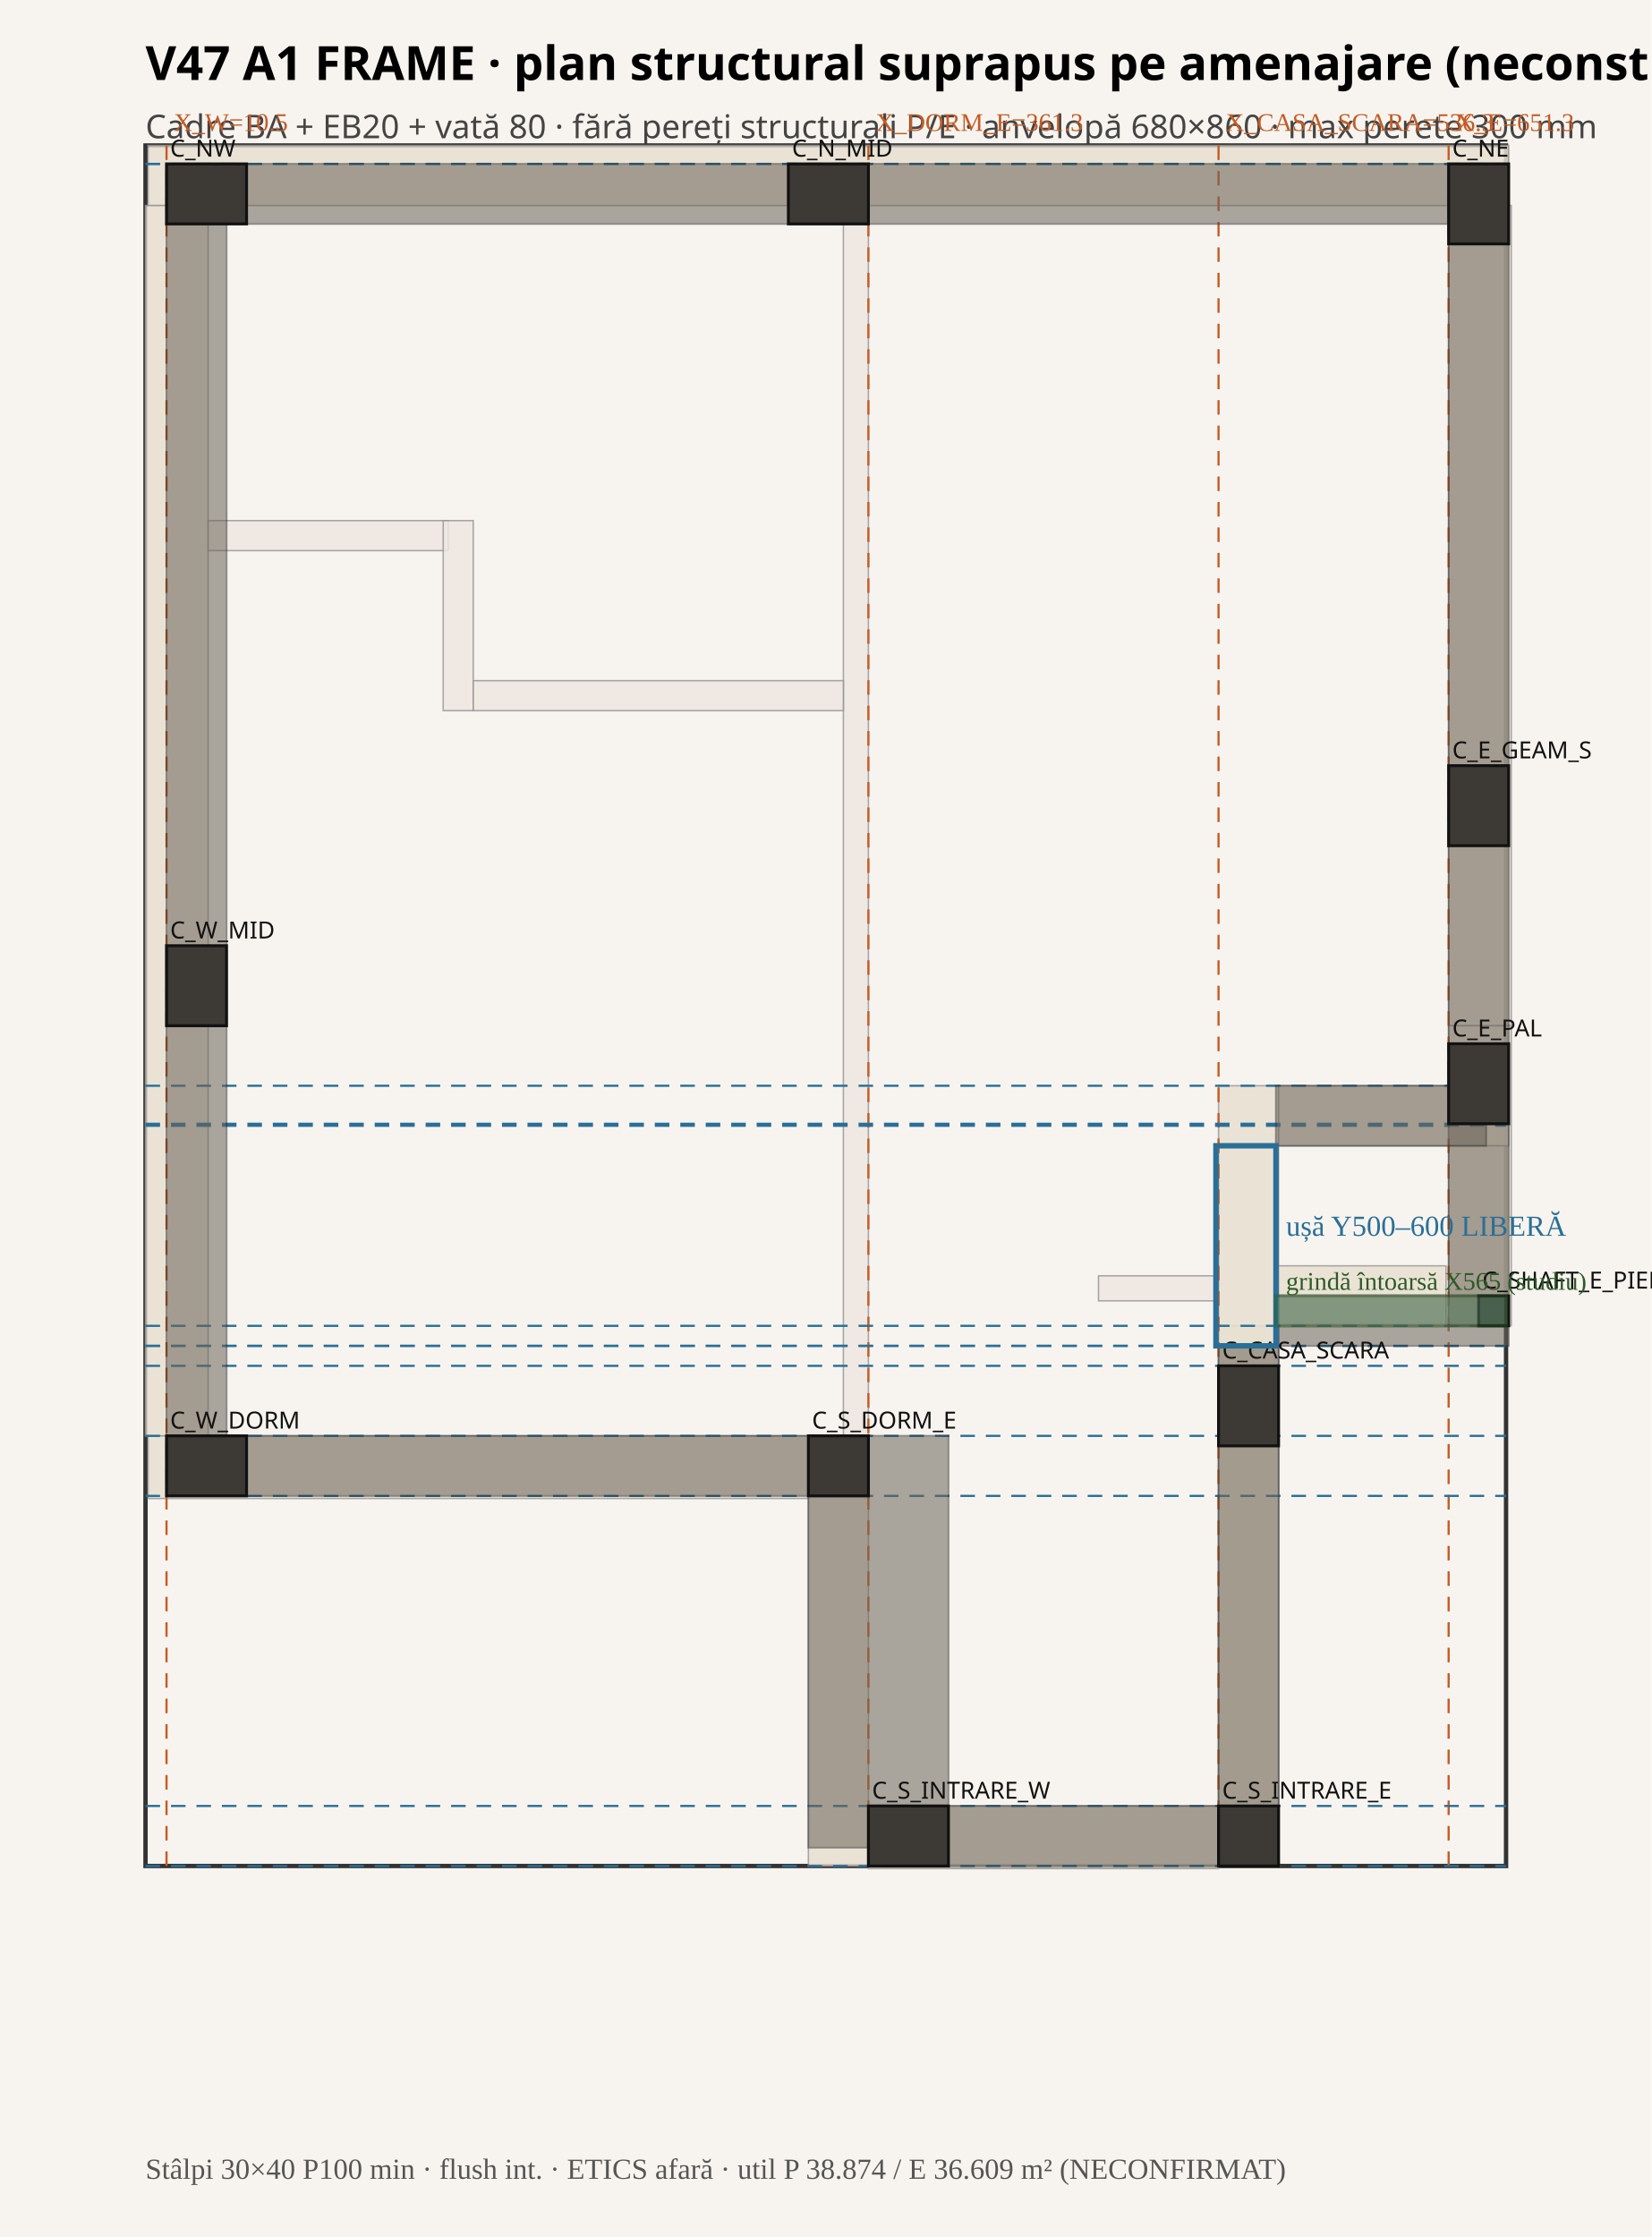
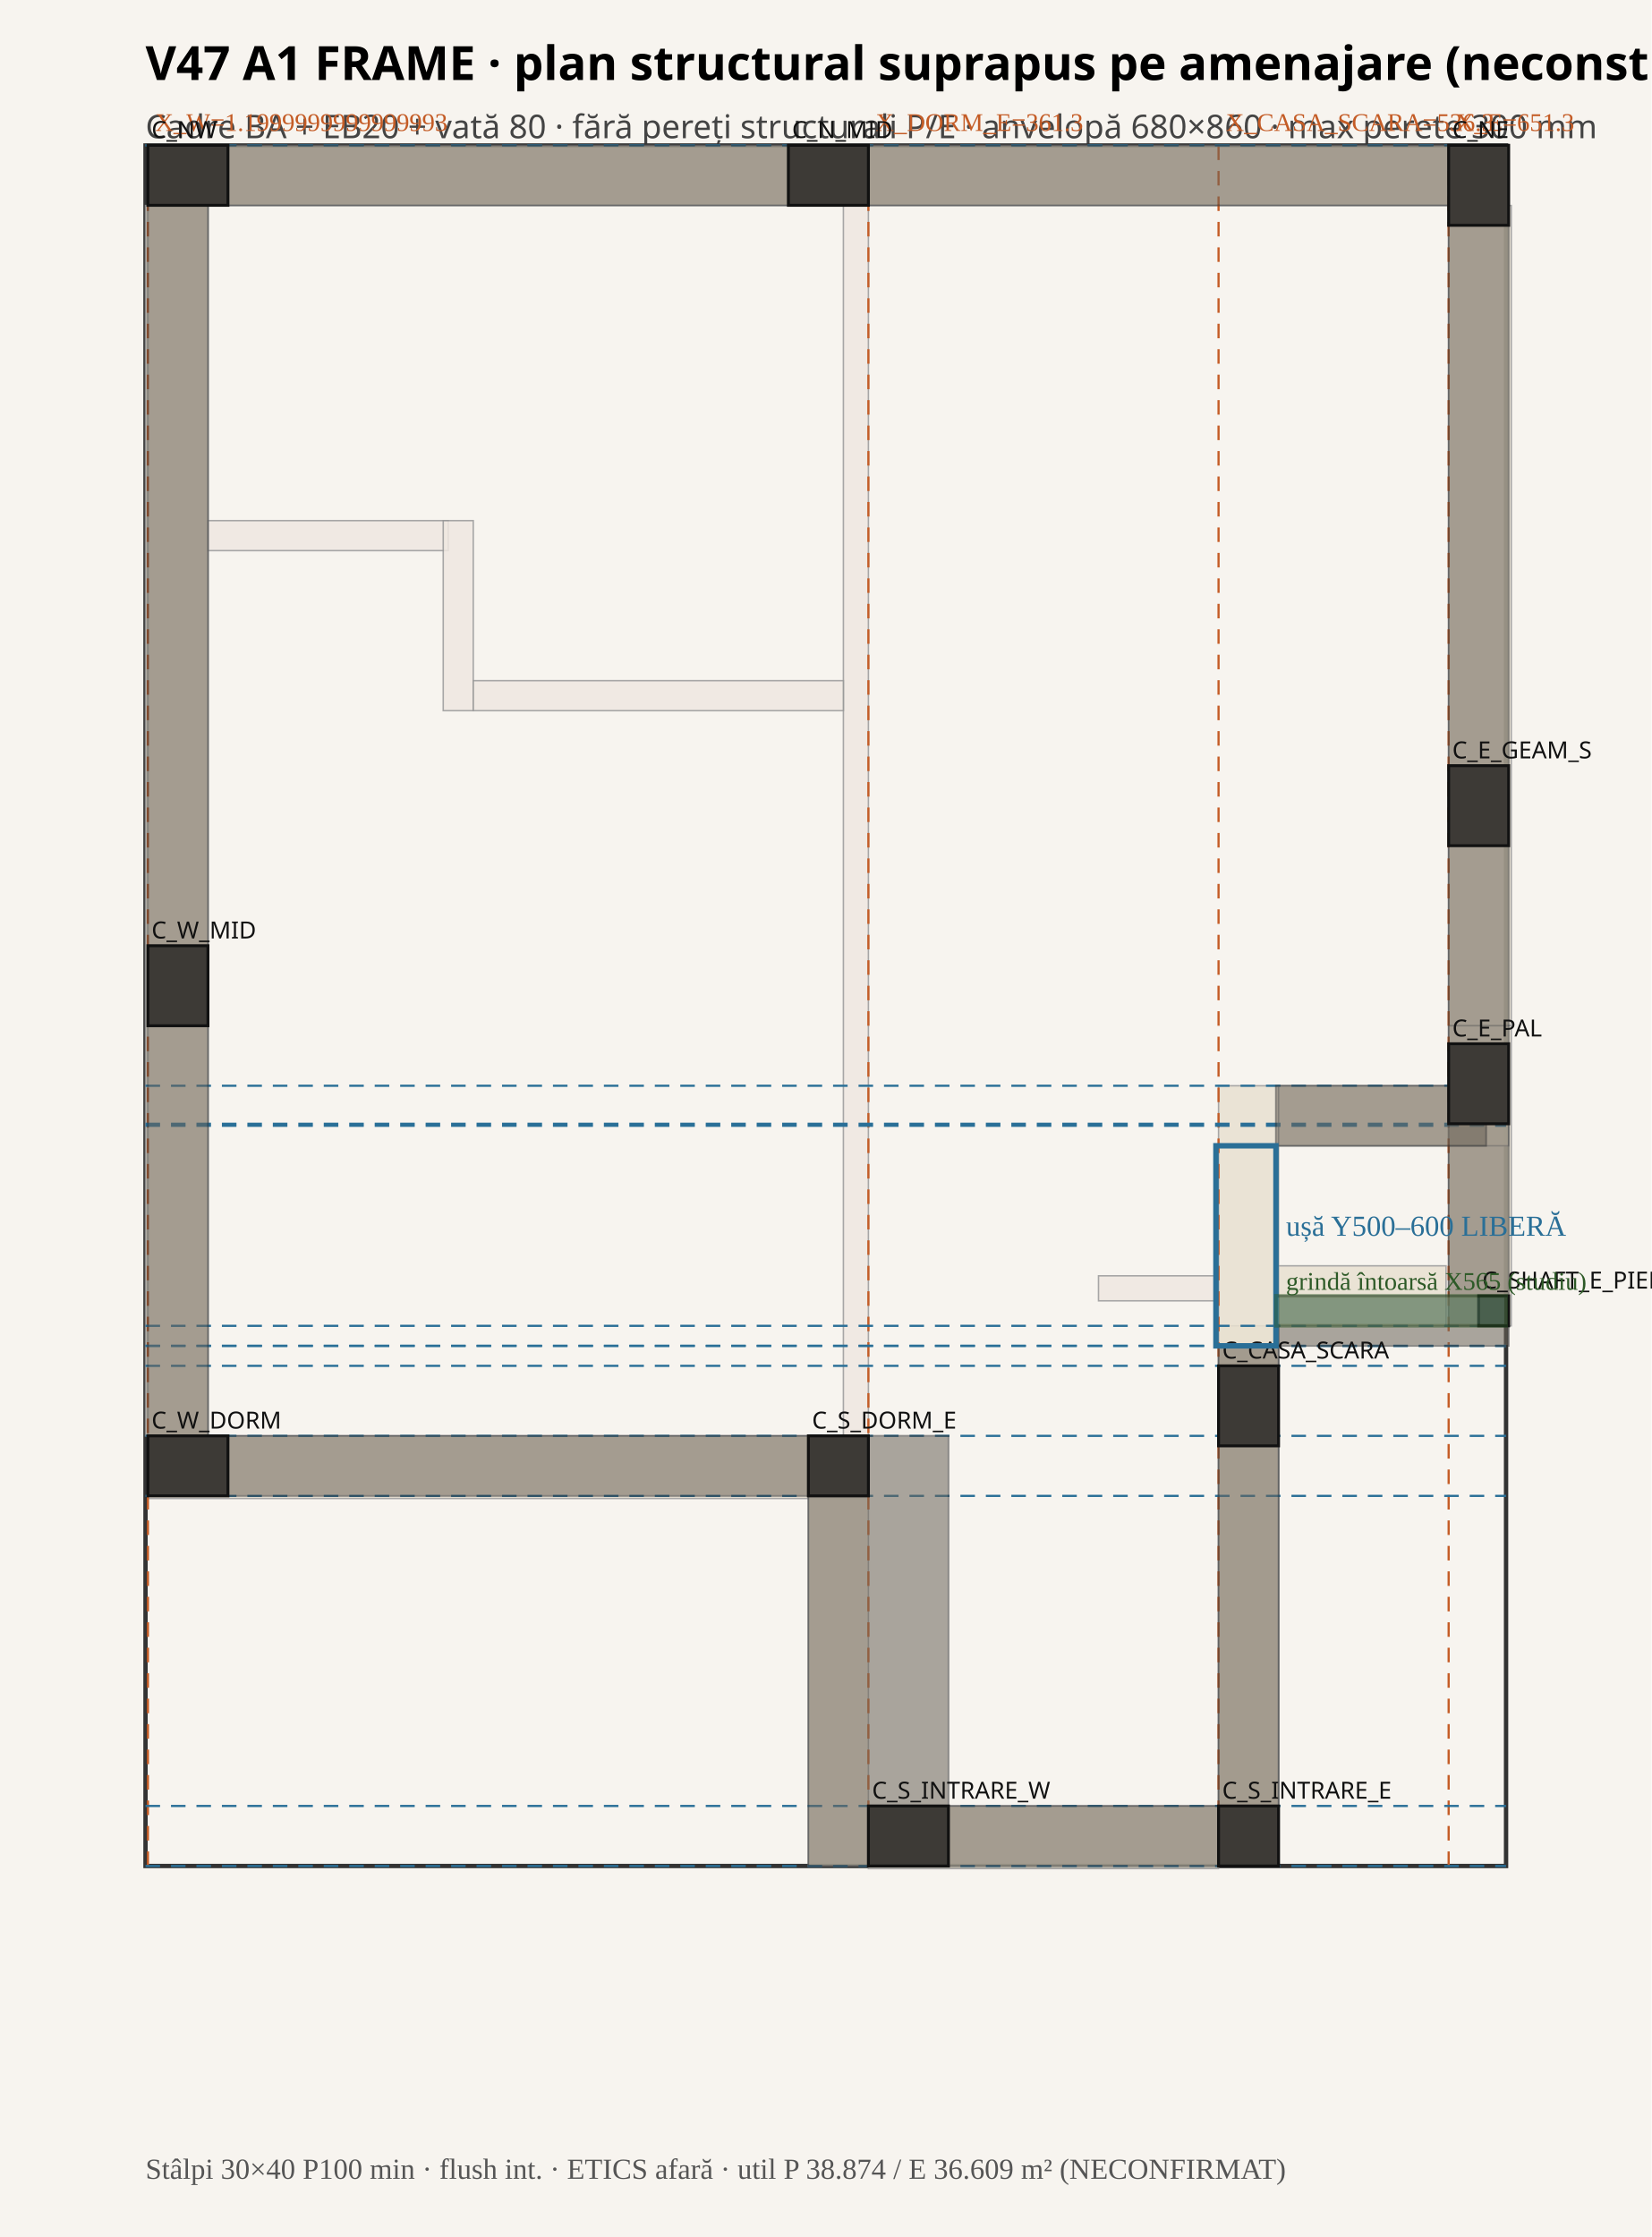
<svg xmlns="http://www.w3.org/2000/svg" width="454" height="615" viewBox="0 0 454 615">
  <rect width="100%" height="100%" fill="#f7f4ef" />
  <text x="40" y="22" font-size="13" font-weight="600" font-family="IBM Plex Sans,Segoe UI,sans-serif">V47 A1 FRAME · plan structural suprapus pe amenajare (neconstruibil)</text>
  <text x="40" y="38" font-size="9" fill="#444" font-family="IBM Plex Sans,Segoe UI,sans-serif">Cadre BA + EB20 + vată 80 · fără pereți structurali P/E · anvelopă 680×860 · max perete 300 mm</text>
  <rect x="40" y="40" width="374" height="473" fill="none" stroke="#333" stroke-width="1.2" />
  <rect x="40.715" y="40" width="374" height="16.5" fill="#e8e0d0" stroke="#999" stroke-width="0.4" opacity="0.85" />
  <rect x="40" y="56.5" width="17.215" height="338.25" fill="#e8e0d0" stroke="#999" stroke-width="0.4" opacity="0.85" />
  <rect x="398.215" y="56.5" width="17.215" height="225.5" fill="#e8e0d0" stroke="#999" stroke-width="0.4" opacity="0.85" />
  <rect x="238.715" y="496.5" width="96.25" height="17.215" fill="#e8e0d0" stroke="#999" stroke-width="0.4" opacity="0.85" />
  <rect x="40.715" y="394.75" width="198" height="17.215" fill="#e8e0d0" stroke="#999" stroke-width="0.4" opacity="0.85" />
  <rect x="231.84" y="56.5" width="6.875" height="338.25" fill="#eee8e0" stroke="#999" stroke-width="0.4" opacity="0.85" />
  <rect x="57.215" y="143.125" width="66" height="8.25" fill="#eee8e0" stroke="#999" stroke-width="0.4" opacity="0.85" />
  <rect x="121.84" y="143.125" width="8.25" height="52.25" fill="#eee8e0" stroke="#999" stroke-width="0.4" opacity="0.85" />
  <rect x="130.09" y="187.125" width="101.75" height="8.25" fill="#eee8e0" stroke="#999" stroke-width="0.4" opacity="0.85" />
  <rect x="334.965" y="364.5" width="16.5" height="148.5" fill="#e8e0d0" stroke="#999" stroke-width="0.4" opacity="0.85" />
  <rect x="301.965" y="350.75" width="33" height="6.875" fill="#eee8e0" stroke="#999" stroke-width="0.4" opacity="0.85" />
  <rect x="222.215" y="411.25" width="16.5" height="101.75" fill="#e8e0d0" stroke="#999" stroke-width="0.4" opacity="0.85" />
  <rect x="398.215" y="282" width="17.215" height="82.5" fill="#e8e0d0" stroke="#999" stroke-width="0.4" opacity="0.85" />
  <rect x="350.75" y="348" width="46.75" height="16.5" fill="#e8e0d0" stroke="#999" stroke-width="0.4" opacity="0.85" />
  <rect x="334.965" y="298.5" width="16.5" height="214.5" fill="#e8e0d0" stroke="#999" stroke-width="0.4" opacity="0.85" />
  <rect x="351.465" y="298.5" width="63.25" height="16.5" fill="#e8e0d0" stroke="#999" stroke-width="0.4" opacity="0.85" />
-   <line x1="45.775" y1="40" x2="45.775" y2="513" stroke="#c45c26" stroke-width="0.6" stroke-dasharray="4 3" />
-   <text x="47.775" y="36" font-size="7" fill="#c45c26">X_W=10.5</text>
+   <line x1="40.66" y1="40" x2="40.66" y2="513" stroke="#c45c26" stroke-width="0.6" stroke-dasharray="4 3" />
+   <text x="42.66" y="36" font-size="7" fill="#c45c26">X_W=1.1999999999999993</text>
  <line x1="334.965" y1="40" x2="334.965" y2="513" stroke="#c45c26" stroke-width="0.6" stroke-dasharray="4 3" />
  <text x="336.965" y="36" font-size="7" fill="#c45c26">X_CASA_SCARA=536.3</text>
  <line x1="398.215" y1="40" x2="398.215" y2="513" stroke="#c45c26" stroke-width="0.6" stroke-dasharray="4 3" />
  <text x="400.215" y="36" font-size="7" fill="#c45c26">X_E=651.3</text>
  <line x1="238.715" y1="40" x2="238.715" y2="513" stroke="#c45c26" stroke-width="0.6" stroke-dasharray="4 3" />
  <text x="240.715" y="36" font-size="7" fill="#c45c26">X_DORM_E=361.3</text>
-   <line x1="40" y1="45.06" x2="414" y2="45.06" stroke="#2a6f97" stroke-width="0.6" stroke-dasharray="4 3" />
-   <line x1="40" y1="45.06" x2="414" y2="45.06" stroke="#2a6f97" stroke-width="0.6" stroke-dasharray="4 3" />
+   <line x1="40" y1="39.945" x2="414" y2="39.945" stroke="#2a6f97" stroke-width="0.6" stroke-dasharray="4 3" />
+   <line x1="40" y1="39.945" x2="414" y2="39.945" stroke="#2a6f97" stroke-width="0.6" stroke-dasharray="4 3" />
  <line x1="40" y1="298.5" x2="414" y2="298.5" stroke="#2a6f97" stroke-width="0.6" stroke-dasharray="4 3" />
  <line x1="40" y1="308.95" x2="414" y2="308.95" stroke="#2a6f97" stroke-width="0.6" stroke-dasharray="4 3" />
  <line x1="40" y1="309.5" x2="414" y2="309.5" stroke="#2a6f97" stroke-width="0.6" stroke-dasharray="4 3" />
  <line x1="40" y1="364.5" x2="414" y2="364.5" stroke="#2a6f97" stroke-width="0.6" stroke-dasharray="4 3" />
  <line x1="40" y1="370" x2="414" y2="370" stroke="#2a6f97" stroke-width="0.6" stroke-dasharray="4 3" />
  <line x1="40" y1="370" x2="414" y2="370" stroke="#2a6f97" stroke-width="0.6" stroke-dasharray="4 3" />
  <line x1="40" y1="375.5" x2="414" y2="375.5" stroke="#2a6f97" stroke-width="0.6" stroke-dasharray="4 3" />
  <line x1="40" y1="394.75" x2="414" y2="394.75" stroke="#2a6f97" stroke-width="0.6" stroke-dasharray="4 3" />
  <line x1="40" y1="411.25" x2="414" y2="411.25" stroke="#2a6f97" stroke-width="0.6" stroke-dasharray="4 3" />
  <line x1="40" y1="496.5" x2="414" y2="496.5" stroke="#2a6f97" stroke-width="0.6" stroke-dasharray="4 3" />
  <line x1="40" y1="513" x2="414" y2="513" stroke="#2a6f97" stroke-width="0.6" stroke-dasharray="4 3" />
-   <rect x="45.775" y="45.06" width="368.94" height="16.5" fill="#6a6358" opacity="0.55" stroke="#333" stroke-width="0.5" />
-   <rect x="45.775" y="45.06" width="16.5" height="361.13" fill="#6a6358" opacity="0.55" stroke="#333" stroke-width="0.5" />
-   <rect x="398.215" y="45.06" width="16.5" height="319.44" fill="#6a6358" opacity="0.55" stroke="#333" stroke-width="0.5" />
+   <rect x="40.66" y="39.945" width="374.055" height="16.5" fill="#6a6358" opacity="0.55" stroke="#333" stroke-width="0.5" />
+   <rect x="40.66" y="39.945" width="16.5" height="371.305" fill="#6a6358" opacity="0.55" stroke="#333" stroke-width="0.5" />
+   <rect x="398.215" y="39.945" width="16.5" height="324.555" fill="#6a6358" opacity="0.55" stroke="#333" stroke-width="0.5" />
  <rect x="334.965" y="375.5" width="16.5" height="137.5" fill="#6a6358" opacity="0.55" stroke="#333" stroke-width="0.5" />
  <rect x="351.465" y="356.25" width="63.25" height="13.75" fill="#6a6358" opacity="0.55" stroke="#333" stroke-width="0.5" />
  <rect x="334.965" y="370" width="16.5" height="5.5" fill="#6a6358" opacity="0.55" stroke="#333" stroke-width="0.5" />
-   <rect x="45.775" y="394.75" width="192.94" height="16.5" fill="#6a6358" opacity="0.55" stroke="#333" stroke-width="0.5" />
-   <rect x="222.215" y="394.75" width="38.5" height="113.19" fill="#6a6358" opacity="0.55" stroke="#333" stroke-width="0.5" />
+   <rect x="40.66" y="394.75" width="198.055" height="16.5" fill="#6a6358" opacity="0.55" stroke="#333" stroke-width="0.5" />
+   <rect x="222.215" y="394.75" width="38.5" height="118.25" fill="#6a6358" opacity="0.55" stroke="#333" stroke-width="0.5" />
  <rect x="238.715" y="496.5" width="112.75" height="16.5" fill="#6a6358" opacity="0.55" stroke="#333" stroke-width="0.5" />
  <rect x="350.75" y="298.5" width="57.75" height="16.5" fill="#6a6358" opacity="0.55" stroke="#333" stroke-width="0.5" />
-   <rect x="45.775" y="45.06" width="22" height="16.5" fill="#3d3a36" stroke="#111" stroke-width="0.8" />
-   <text x="46.775" y="43.06" font-size="6.5" fill="#111" font-family="IBM Plex Sans,Segoe UI,sans-serif">C_NW</text>
-   <rect x="216.715" y="45.06" width="22" height="16.5" fill="#3d3a36" stroke="#111" stroke-width="0.8" />
-   <text x="217.715" y="43.06" font-size="6.5" fill="#111" font-family="IBM Plex Sans,Segoe UI,sans-serif">C_N_MID</text>
-   <rect x="398.215" y="45.06" width="16.5" height="22" fill="#3d3a36" stroke="#111" stroke-width="0.8" />
-   <text x="399.215" y="43.06" font-size="6.5" fill="#111" font-family="IBM Plex Sans,Segoe UI,sans-serif">C_NE</text>
-   <rect x="45.775" y="260" width="16.5" height="22" fill="#3d3a36" stroke="#111" stroke-width="0.8" />
-   <text x="46.775" y="258" font-size="6.5" fill="#111" font-family="IBM Plex Sans,Segoe UI,sans-serif">C_W_MID</text>
-   <rect x="45.775" y="394.75" width="22" height="16.5" fill="#3d3a36" stroke="#111" stroke-width="0.8" />
-   <text x="46.775" y="392.75" font-size="6.5" fill="#111" font-family="IBM Plex Sans,Segoe UI,sans-serif">C_W_DORM</text>
+   <rect x="40.66" y="39.945" width="22" height="16.5" fill="#3d3a36" stroke="#111" stroke-width="0.8" />
+   <text x="41.66" y="37.945" font-size="6.5" fill="#111" font-family="IBM Plex Sans,Segoe UI,sans-serif">C_NW</text>
+   <rect x="216.715" y="39.945" width="22" height="16.5" fill="#3d3a36" stroke="#111" stroke-width="0.8" />
+   <text x="217.715" y="37.945" font-size="6.5" fill="#111" font-family="IBM Plex Sans,Segoe UI,sans-serif">C_N_MID</text>
+   <rect x="398.215" y="39.945" width="16.5" height="22" fill="#3d3a36" stroke="#111" stroke-width="0.8" />
+   <text x="399.215" y="37.945" font-size="6.5" fill="#111" font-family="IBM Plex Sans,Segoe UI,sans-serif">C_NE</text>
+   <rect x="40.66" y="260" width="16.5" height="22" fill="#3d3a36" stroke="#111" stroke-width="0.8" />
+   <text x="41.66" y="258" font-size="6.5" fill="#111" font-family="IBM Plex Sans,Segoe UI,sans-serif">C_W_MID</text>
+   <rect x="40.66" y="394.75" width="22" height="16.5" fill="#3d3a36" stroke="#111" stroke-width="0.8" />
+   <text x="41.66" y="392.75" font-size="6.5" fill="#111" font-family="IBM Plex Sans,Segoe UI,sans-serif">C_W_DORM</text>
  <rect x="222.215" y="394.75" width="16.5" height="16.5" fill="#3d3a36" stroke="#111" stroke-width="0.8" />
  <text x="223.215" y="392.75" font-size="6.5" fill="#111" font-family="IBM Plex Sans,Segoe UI,sans-serif">C_S_DORM_E</text>
  <rect x="398.215" y="210.5" width="16.5" height="22" fill="#3d3a36" stroke="#111" stroke-width="0.8" />
  <text x="399.215" y="208.5" font-size="6.5" fill="#111" font-family="IBM Plex Sans,Segoe UI,sans-serif">C_E_GEAM_S</text>
  <rect x="398.215" y="286.95" width="16.5" height="22" fill="#3d3a36" stroke="#111" stroke-width="0.8" />
  <text x="399.215" y="284.95" font-size="6.5" fill="#111" font-family="IBM Plex Sans,Segoe UI,sans-serif">C_E_PAL</text>
  <rect x="334.965" y="375.5" width="16.5" height="22" fill="#3d3a36" stroke="#111" stroke-width="0.8" />
  <text x="335.965" y="373.5" font-size="6.5" fill="#111" font-family="IBM Plex Sans,Segoe UI,sans-serif">C_CASA_SCARA</text>
  <rect x="406.465" y="356.25" width="8.25" height="8.25" fill="#3d3a36" stroke="#111" stroke-width="0.8" />
  <text x="407.465" y="354.25" font-size="6.5" fill="#111" font-family="IBM Plex Sans,Segoe UI,sans-serif">C_SHAFT_E_PIER</text>
  <rect x="238.715" y="496.5" width="22" height="16.5" fill="#3d3a36" stroke="#111" stroke-width="0.8" />
  <text x="239.715" y="494.5" font-size="6.5" fill="#111" font-family="IBM Plex Sans,Segoe UI,sans-serif">C_S_INTRARE_W</text>
  <rect x="334.965" y="496.5" width="16.5" height="16.5" fill="#3d3a36" stroke="#111" stroke-width="0.8" />
  <text x="335.965" y="494.5" font-size="6.5" fill="#111" font-family="IBM Plex Sans,Segoe UI,sans-serif">C_S_INTRARE_E</text>
  <rect x="334.25" y="315" width="16.5" height="55" fill="none" stroke="#2a6f97" stroke-width="1.5" />
  <text x="353.5" y="339.75" font-size="8" fill="#2a6f97">ușă Y500–600 LIBERĂ</text>
  <rect x="350.75" y="356.25" width="63.25" height="8.25" fill="#5a8f6a" opacity="0.45" stroke="#2d5a27" />
  <text x="353.5" y="354.6" font-size="7" fill="#2d5a27">grindă întoarsă X565 (studiu)</text>
  <text x="40" y="599" font-size="8" fill="#555">Stâlpi 30×40 P100 min · flush int. · ETICS afară · util P 38.874 / E 36.609 m² (NECONFIRMAT)</text>
</svg>
